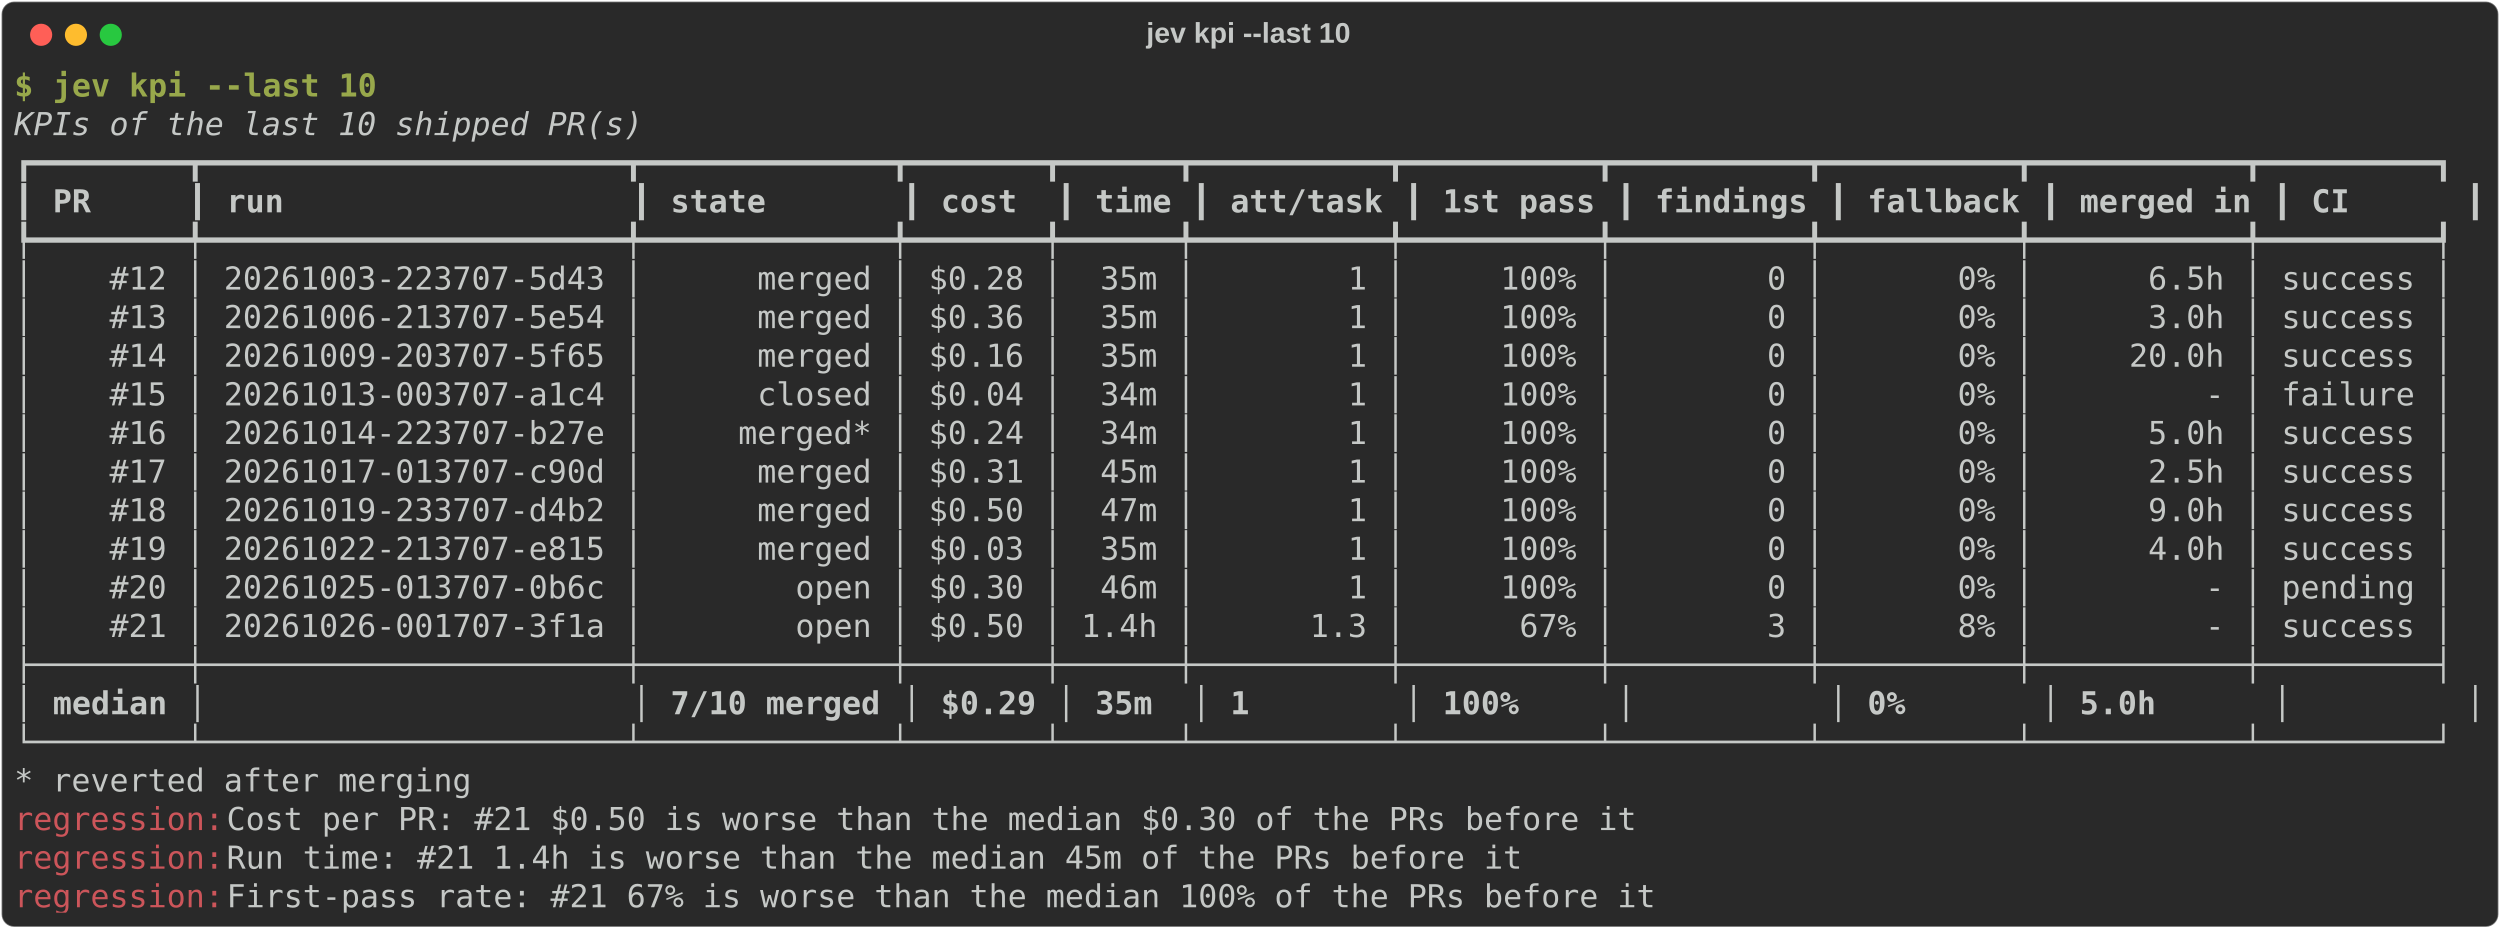
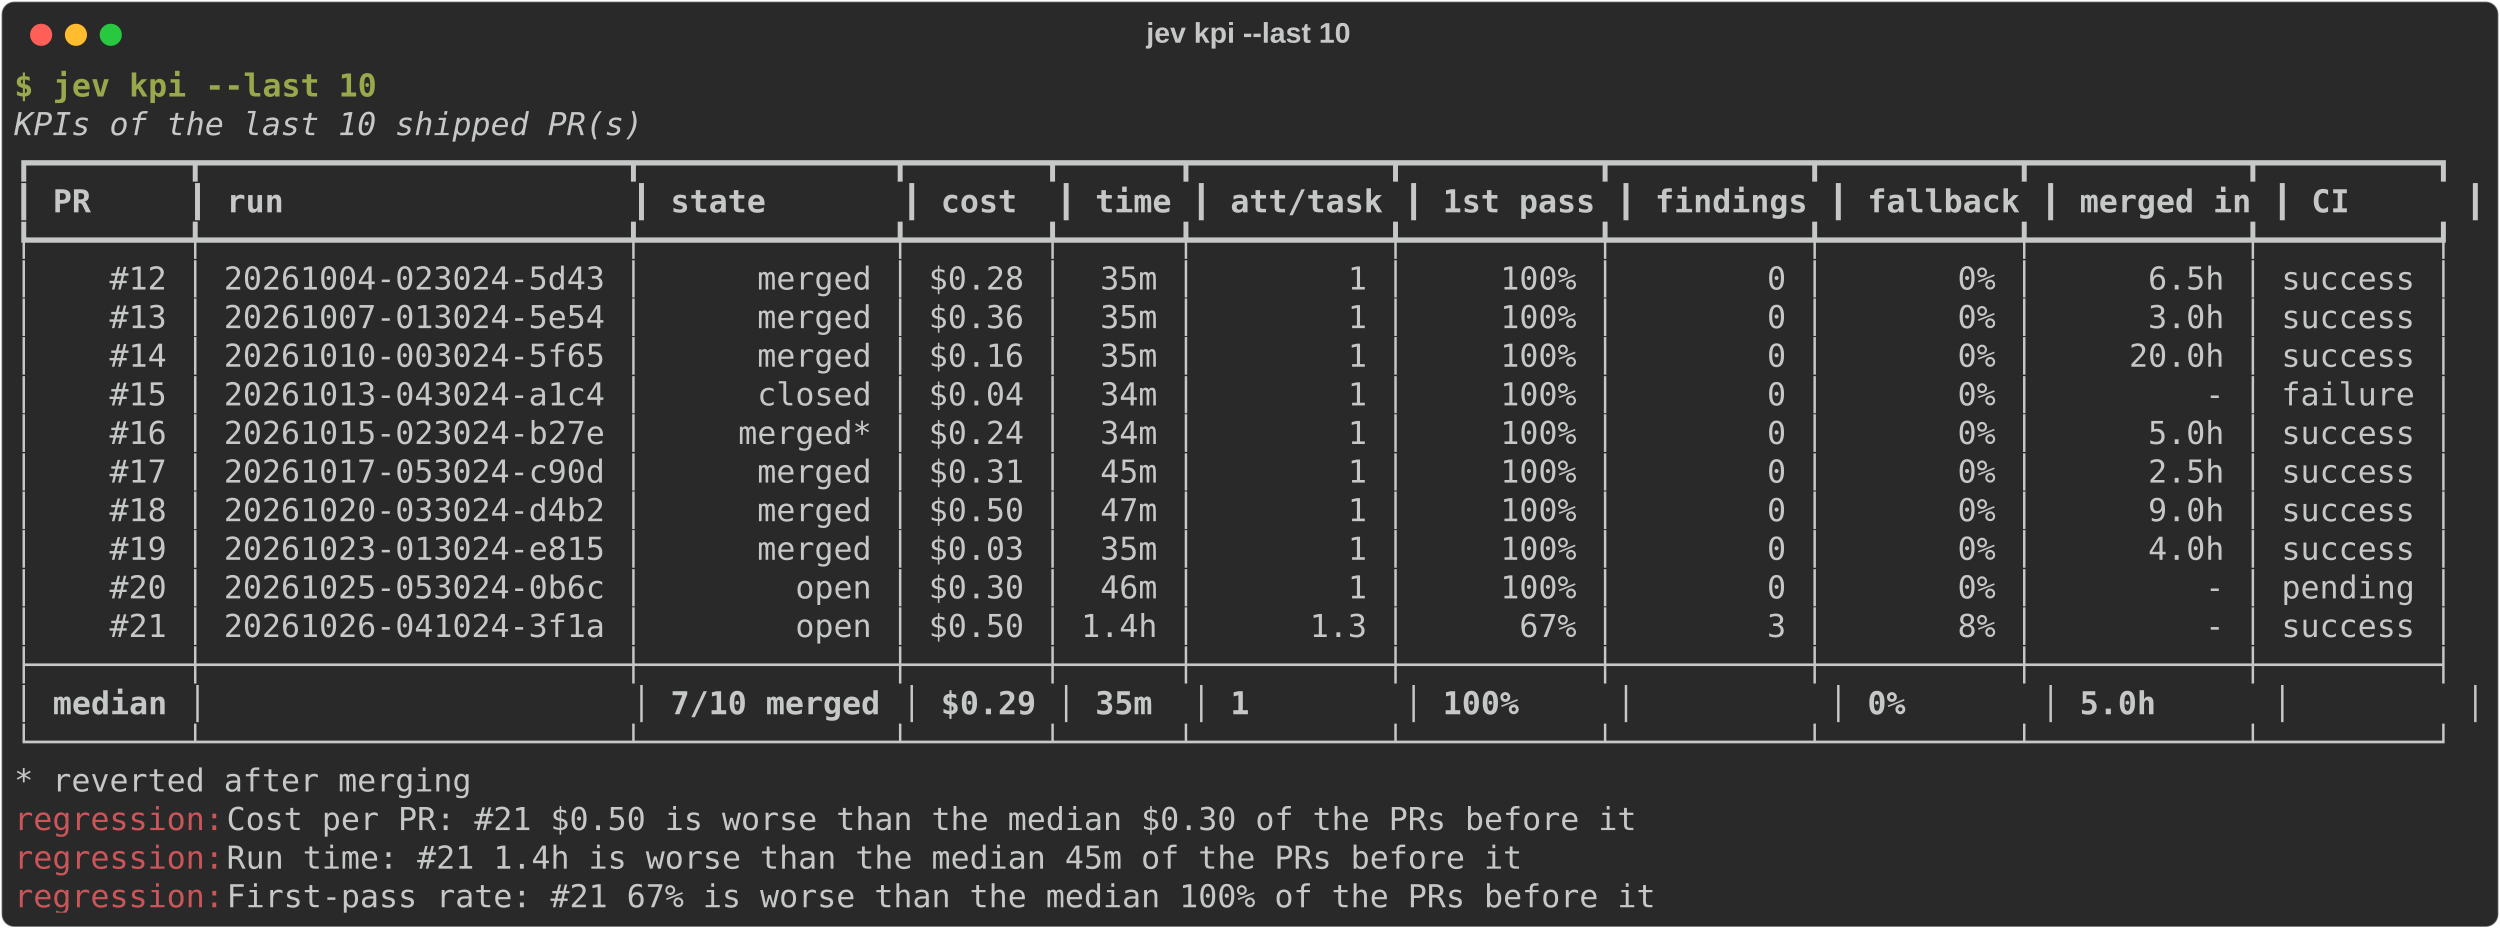
<svg xmlns="http://www.w3.org/2000/svg" class="rich-terminal" viewBox="0 0 1580 586.8">
  <style>

    @font-face {
        font-family: "Fira Code";
        src: local("FiraCode-Regular"),
                url("https://cdnjs.cloudflare.com/ajax/libs/firacode/6.2.0/woff2/FiraCode-Regular.woff2") format("woff2"),
                url("https://cdnjs.cloudflare.com/ajax/libs/firacode/6.2.0/woff/FiraCode-Regular.woff") format("woff");
        font-style: normal;
        font-weight: 400;
    }
    @font-face {
        font-family: "Fira Code";
        src: local("FiraCode-Bold"),
                url("https://cdnjs.cloudflare.com/ajax/libs/firacode/6.2.0/woff2/FiraCode-Bold.woff2") format("woff2"),
                url("https://cdnjs.cloudflare.com/ajax/libs/firacode/6.2.0/woff/FiraCode-Bold.woff") format("woff");
        font-style: bold;
        font-weight: 700;
    }

-     .terminal-807686381-matrix {
+     .terminal-1497059477-matrix {
        font-family: Fira Code, monospace;
        font-size: 20px;
        line-height: 24.4px;
        font-variant-east-asian: full-width;
    }

-     .terminal-807686381-title {
+     .terminal-1497059477-title {
        font-size: 18px;
        font-weight: bold;
        font-family: arial;
    }

-     .terminal-807686381-r1 { fill: #98a84b;font-weight: bold }
- .terminal-807686381-r2 { fill: #c5c8c6 }
- .terminal-807686381-r3 { fill: #c5c8c6;font-style: italic; }
- .terminal-807686381-r4 { fill: #c5c8c6;font-weight: bold }
- .terminal-807686381-r5 { fill: #cc555a }
+     .terminal-1497059477-r1 { fill: #98a84b;font-weight: bold }
+ .terminal-1497059477-r2 { fill: #c5c8c6 }
+ .terminal-1497059477-r3 { fill: #c5c8c6;font-style: italic; }
+ .terminal-1497059477-r4 { fill: #c5c8c6;font-weight: bold }
+ .terminal-1497059477-r5 { fill: #cc555a }
    </style>
  <defs>
-     <clipPath id="terminal-807686381-clip-terminal">
+     <clipPath id="terminal-1497059477-clip-terminal">
      <rect x="0" y="0" width="1560.6" height="535.8" />
    </clipPath>
-     <clipPath id="terminal-807686381-line-0">
+     <clipPath id="terminal-1497059477-line-0">
      <rect x="0" y="1.5" width="1561.6" height="24.65" />
    </clipPath>
-     <clipPath id="terminal-807686381-line-1">
+     <clipPath id="terminal-1497059477-line-1">
      <rect x="0" y="25.9" width="1561.6" height="24.65" />
    </clipPath>
-     <clipPath id="terminal-807686381-line-2">
+     <clipPath id="terminal-1497059477-line-2">
      <rect x="0" y="50.3" width="1561.6" height="24.65" />
    </clipPath>
-     <clipPath id="terminal-807686381-line-3">
+     <clipPath id="terminal-1497059477-line-3">
      <rect x="0" y="74.7" width="1561.6" height="24.65" />
    </clipPath>
-     <clipPath id="terminal-807686381-line-4">
+     <clipPath id="terminal-1497059477-line-4">
      <rect x="0" y="99.1" width="1561.6" height="24.65" />
    </clipPath>
-     <clipPath id="terminal-807686381-line-5">
+     <clipPath id="terminal-1497059477-line-5">
      <rect x="0" y="123.5" width="1561.6" height="24.65" />
    </clipPath>
-     <clipPath id="terminal-807686381-line-6">
+     <clipPath id="terminal-1497059477-line-6">
      <rect x="0" y="147.9" width="1561.6" height="24.65" />
    </clipPath>
-     <clipPath id="terminal-807686381-line-7">
+     <clipPath id="terminal-1497059477-line-7">
      <rect x="0" y="172.3" width="1561.6" height="24.65" />
    </clipPath>
-     <clipPath id="terminal-807686381-line-8">
+     <clipPath id="terminal-1497059477-line-8">
      <rect x="0" y="196.7" width="1561.6" height="24.65" />
    </clipPath>
-     <clipPath id="terminal-807686381-line-9">
+     <clipPath id="terminal-1497059477-line-9">
      <rect x="0" y="221.1" width="1561.6" height="24.65" />
    </clipPath>
-     <clipPath id="terminal-807686381-line-10">
+     <clipPath id="terminal-1497059477-line-10">
      <rect x="0" y="245.5" width="1561.6" height="24.65" />
    </clipPath>
-     <clipPath id="terminal-807686381-line-11">
+     <clipPath id="terminal-1497059477-line-11">
      <rect x="0" y="269.9" width="1561.6" height="24.65" />
    </clipPath>
-     <clipPath id="terminal-807686381-line-12">
+     <clipPath id="terminal-1497059477-line-12">
      <rect x="0" y="294.3" width="1561.6" height="24.65" />
    </clipPath>
-     <clipPath id="terminal-807686381-line-13">
+     <clipPath id="terminal-1497059477-line-13">
      <rect x="0" y="318.7" width="1561.6" height="24.65" />
    </clipPath>
-     <clipPath id="terminal-807686381-line-14">
+     <clipPath id="terminal-1497059477-line-14">
      <rect x="0" y="343.1" width="1561.6" height="24.65" />
    </clipPath>
-     <clipPath id="terminal-807686381-line-15">
+     <clipPath id="terminal-1497059477-line-15">
      <rect x="0" y="367.5" width="1561.6" height="24.65" />
    </clipPath>
-     <clipPath id="terminal-807686381-line-16">
+     <clipPath id="terminal-1497059477-line-16">
      <rect x="0" y="391.9" width="1561.6" height="24.65" />
    </clipPath>
-     <clipPath id="terminal-807686381-line-17">
+     <clipPath id="terminal-1497059477-line-17">
      <rect x="0" y="416.3" width="1561.6" height="24.65" />
    </clipPath>
-     <clipPath id="terminal-807686381-line-18">
+     <clipPath id="terminal-1497059477-line-18">
      <rect x="0" y="440.7" width="1561.6" height="24.65" />
    </clipPath>
-     <clipPath id="terminal-807686381-line-19">
+     <clipPath id="terminal-1497059477-line-19">
      <rect x="0" y="465.1" width="1561.6" height="24.65" />
    </clipPath>
-     <clipPath id="terminal-807686381-line-20">
+     <clipPath id="terminal-1497059477-line-20">
      <rect x="0" y="489.5" width="1561.6" height="24.65" />
    </clipPath>
  </defs>
  <rect fill="#292929" stroke="rgba(255,255,255,0.35)" stroke-width="1" x="1" y="1" width="1578" height="584.8" rx="8" />
-   <text class="terminal-807686381-title" fill="#c5c8c6" text-anchor="middle" x="789" y="27">jev kpi --last 10</text>
+   <text class="terminal-1497059477-title" fill="#c5c8c6" text-anchor="middle" x="789" y="27">jev kpi --last 10</text>
  <g transform="translate(26,22)">
    <circle cx="0" cy="0" r="7" fill="#ff5f57" />
    <circle cx="22" cy="0" r="7" fill="#febc2e" />
    <circle cx="44" cy="0" r="7" fill="#28c840" />
  </g>
-   <g transform="translate(9, 41)" clip-path="url(#terminal-807686381-clip-terminal)">
-     <g class="terminal-807686381-matrix">
-       <text class="terminal-807686381-r1" x="0" y="20" textLength="24.4" clip-path="url(#terminal-807686381-line-0)">$ </text>
-       <text class="terminal-807686381-r1" x="24.4" y="20" textLength="207.4" clip-path="url(#terminal-807686381-line-0)">jev kpi --last 10</text>
-       <text class="terminal-807686381-r2" x="1561.6" y="20" textLength="12.2" clip-path="url(#terminal-807686381-line-0)">
- </text>
-       <text class="terminal-807686381-r3" x="0" y="44.4" textLength="1561.6" clip-path="url(#terminal-807686381-line-1)">                                               KPIs of the last 10 shipped PR(s)                                                </text>
-       <text class="terminal-807686381-r2" x="1561.6" y="44.4" textLength="12.2" clip-path="url(#terminal-807686381-line-1)">
- </text>
-       <text class="terminal-807686381-r2" x="0" y="68.8" textLength="1561.6" clip-path="url(#terminal-807686381-line-2)">┏━━━━━━━━┳━━━━━━━━━━━━━━━━━━━━━━┳━━━━━━━━━━━━━┳━━━━━━━┳━━━━━━┳━━━━━━━━━━┳━━━━━━━━━━┳━━━━━━━━━━┳━━━━━━━━━━┳━━━━━━━━━━━┳━━━━━━━━━┓</text>
-       <text class="terminal-807686381-r2" x="1561.6" y="68.8" textLength="12.2" clip-path="url(#terminal-807686381-line-2)">
- </text>
-       <text class="terminal-807686381-r2" x="0" y="93.2" textLength="12.2" clip-path="url(#terminal-807686381-line-3)">┃</text>
-       <text class="terminal-807686381-r4" x="24.4" y="93.2" textLength="73.2" clip-path="url(#terminal-807686381-line-3)">    PR</text>
-       <text class="terminal-807686381-r2" x="109.8" y="93.2" textLength="12.2" clip-path="url(#terminal-807686381-line-3)">┃</text>
-       <text class="terminal-807686381-r4" x="134.2" y="93.2" textLength="244" clip-path="url(#terminal-807686381-line-3)">run                 </text>
-       <text class="terminal-807686381-r2" x="390.4" y="93.2" textLength="12.2" clip-path="url(#terminal-807686381-line-3)">┃</text>
-       <text class="terminal-807686381-r4" x="414.8" y="93.2" textLength="134.2" clip-path="url(#terminal-807686381-line-3)">      state</text>
-       <text class="terminal-807686381-r2" x="561.2" y="93.2" textLength="12.2" clip-path="url(#terminal-807686381-line-3)">┃</text>
-       <text class="terminal-807686381-r4" x="585.6" y="93.2" textLength="61" clip-path="url(#terminal-807686381-line-3)"> cost</text>
-       <text class="terminal-807686381-r2" x="658.8" y="93.2" textLength="12.2" clip-path="url(#terminal-807686381-line-3)">┃</text>
-       <text class="terminal-807686381-r4" x="683.2" y="93.2" textLength="48.8" clip-path="url(#terminal-807686381-line-3)">time</text>
-       <text class="terminal-807686381-r2" x="744.2" y="93.2" textLength="12.2" clip-path="url(#terminal-807686381-line-3)">┃</text>
-       <text class="terminal-807686381-r4" x="768.6" y="93.2" textLength="97.6" clip-path="url(#terminal-807686381-line-3)">att/task</text>
-       <text class="terminal-807686381-r2" x="878.4" y="93.2" textLength="12.2" clip-path="url(#terminal-807686381-line-3)">┃</text>
-       <text class="terminal-807686381-r4" x="902.8" y="93.2" textLength="97.6" clip-path="url(#terminal-807686381-line-3)">1st pass</text>
-       <text class="terminal-807686381-r2" x="1012.6" y="93.2" textLength="12.2" clip-path="url(#terminal-807686381-line-3)">┃</text>
-       <text class="terminal-807686381-r4" x="1037" y="93.2" textLength="97.6" clip-path="url(#terminal-807686381-line-3)">findings</text>
-       <text class="terminal-807686381-r2" x="1146.8" y="93.2" textLength="12.2" clip-path="url(#terminal-807686381-line-3)">┃</text>
-       <text class="terminal-807686381-r4" x="1171.2" y="93.2" textLength="97.6" clip-path="url(#terminal-807686381-line-3)">fallback</text>
-       <text class="terminal-807686381-r2" x="1281" y="93.2" textLength="12.2" clip-path="url(#terminal-807686381-line-3)">┃</text>
-       <text class="terminal-807686381-r4" x="1305.4" y="93.2" textLength="109.8" clip-path="url(#terminal-807686381-line-3)">merged in</text>
-       <text class="terminal-807686381-r2" x="1427.4" y="93.2" textLength="12.2" clip-path="url(#terminal-807686381-line-3)">┃</text>
-       <text class="terminal-807686381-r4" x="1451.8" y="93.2" textLength="85.4" clip-path="url(#terminal-807686381-line-3)">     CI</text>
-       <text class="terminal-807686381-r2" x="1549.4" y="93.2" textLength="12.2" clip-path="url(#terminal-807686381-line-3)">┃</text>
-       <text class="terminal-807686381-r2" x="1561.6" y="93.2" textLength="12.2" clip-path="url(#terminal-807686381-line-3)">
- </text>
-       <text class="terminal-807686381-r2" x="0" y="117.6" textLength="1561.6" clip-path="url(#terminal-807686381-line-4)">┡━━━━━━━━╇━━━━━━━━━━━━━━━━━━━━━━╇━━━━━━━━━━━━━╇━━━━━━━╇━━━━━━╇━━━━━━━━━━╇━━━━━━━━━━╇━━━━━━━━━━╇━━━━━━━━━━╇━━━━━━━━━━━╇━━━━━━━━━┩</text>
-       <text class="terminal-807686381-r2" x="1561.6" y="117.6" textLength="12.2" clip-path="url(#terminal-807686381-line-4)">
- </text>
-       <text class="terminal-807686381-r2" x="0" y="142" textLength="1561.6" clip-path="url(#terminal-807686381-line-5)">│    #12 │ 20261003-223707-5d43 │      merged │ $0.28 │  35m │        1 │     100% │        0 │       0% │      6.5h │ success │</text>
-       <text class="terminal-807686381-r2" x="1561.6" y="142" textLength="12.2" clip-path="url(#terminal-807686381-line-5)">
- </text>
-       <text class="terminal-807686381-r2" x="0" y="166.4" textLength="1561.6" clip-path="url(#terminal-807686381-line-6)">│    #13 │ 20261006-213707-5e54 │      merged │ $0.36 │  35m │        1 │     100% │        0 │       0% │      3.0h │ success │</text>
-       <text class="terminal-807686381-r2" x="1561.6" y="166.4" textLength="12.2" clip-path="url(#terminal-807686381-line-6)">
- </text>
-       <text class="terminal-807686381-r2" x="0" y="190.8" textLength="1561.6" clip-path="url(#terminal-807686381-line-7)">│    #14 │ 20261009-203707-5f65 │      merged │ $0.16 │  35m │        1 │     100% │        0 │       0% │     20.0h │ success │</text>
-       <text class="terminal-807686381-r2" x="1561.6" y="190.8" textLength="12.2" clip-path="url(#terminal-807686381-line-7)">
- </text>
-       <text class="terminal-807686381-r2" x="0" y="215.2" textLength="1561.6" clip-path="url(#terminal-807686381-line-8)">│    #15 │ 20261013-003707-a1c4 │      closed │ $0.04 │  34m │        1 │     100% │        0 │       0% │         - │ failure │</text>
-       <text class="terminal-807686381-r2" x="1561.6" y="215.2" textLength="12.2" clip-path="url(#terminal-807686381-line-8)">
- </text>
-       <text class="terminal-807686381-r2" x="0" y="239.6" textLength="1561.6" clip-path="url(#terminal-807686381-line-9)">│    #16 │ 20261014-223707-b27e │     merged* │ $0.24 │  34m │        1 │     100% │        0 │       0% │      5.0h │ success │</text>
-       <text class="terminal-807686381-r2" x="1561.6" y="239.6" textLength="12.2" clip-path="url(#terminal-807686381-line-9)">
- </text>
-       <text class="terminal-807686381-r2" x="0" y="264" textLength="1561.6" clip-path="url(#terminal-807686381-line-10)">│    #17 │ 20261017-013707-c90d │      merged │ $0.31 │  45m │        1 │     100% │        0 │       0% │      2.5h │ success │</text>
-       <text class="terminal-807686381-r2" x="1561.6" y="264" textLength="12.2" clip-path="url(#terminal-807686381-line-10)">
- </text>
-       <text class="terminal-807686381-r2" x="0" y="288.4" textLength="1561.6" clip-path="url(#terminal-807686381-line-11)">│    #18 │ 20261019-233707-d4b2 │      merged │ $0.50 │  47m │        1 │     100% │        0 │       0% │      9.0h │ success │</text>
-       <text class="terminal-807686381-r2" x="1561.6" y="288.4" textLength="12.2" clip-path="url(#terminal-807686381-line-11)">
- </text>
-       <text class="terminal-807686381-r2" x="0" y="312.8" textLength="1561.6" clip-path="url(#terminal-807686381-line-12)">│    #19 │ 20261022-213707-e815 │      merged │ $0.03 │  35m │        1 │     100% │        0 │       0% │      4.0h │ success │</text>
-       <text class="terminal-807686381-r2" x="1561.6" y="312.8" textLength="12.2" clip-path="url(#terminal-807686381-line-12)">
- </text>
-       <text class="terminal-807686381-r2" x="0" y="337.2" textLength="1561.6" clip-path="url(#terminal-807686381-line-13)">│    #20 │ 20261025-013707-0b6c │        open │ $0.30 │  46m │        1 │     100% │        0 │       0% │         - │ pending │</text>
-       <text class="terminal-807686381-r2" x="1561.6" y="337.2" textLength="12.2" clip-path="url(#terminal-807686381-line-13)">
- </text>
-       <text class="terminal-807686381-r2" x="0" y="361.6" textLength="1561.6" clip-path="url(#terminal-807686381-line-14)">│    #21 │ 20261026-001707-3f1a │        open │ $0.50 │ 1.4h │      1.3 │      67% │        3 │       8% │         - │ success │</text>
-       <text class="terminal-807686381-r2" x="1561.6" y="361.6" textLength="12.2" clip-path="url(#terminal-807686381-line-14)">
- </text>
-       <text class="terminal-807686381-r2" x="0" y="386" textLength="1561.6" clip-path="url(#terminal-807686381-line-15)">├────────┼──────────────────────┼─────────────┼───────┼──────┼──────────┼──────────┼──────────┼──────────┼───────────┼─────────┤</text>
-       <text class="terminal-807686381-r2" x="1561.6" y="386" textLength="12.2" clip-path="url(#terminal-807686381-line-15)">
- </text>
-       <text class="terminal-807686381-r2" x="0" y="410.4" textLength="12.2" clip-path="url(#terminal-807686381-line-16)">│</text>
-       <text class="terminal-807686381-r4" x="24.4" y="410.4" textLength="73.2" clip-path="url(#terminal-807686381-line-16)">median</text>
-       <text class="terminal-807686381-r2" x="109.8" y="410.4" textLength="12.2" clip-path="url(#terminal-807686381-line-16)">│</text>
-       <text class="terminal-807686381-r2" x="390.4" y="410.4" textLength="12.2" clip-path="url(#terminal-807686381-line-16)">│</text>
-       <text class="terminal-807686381-r4" x="414.8" y="410.4" textLength="134.2" clip-path="url(#terminal-807686381-line-16)">7/10 merged</text>
-       <text class="terminal-807686381-r2" x="561.2" y="410.4" textLength="12.2" clip-path="url(#terminal-807686381-line-16)">│</text>
-       <text class="terminal-807686381-r4" x="585.6" y="410.4" textLength="61" clip-path="url(#terminal-807686381-line-16)">$0.29</text>
-       <text class="terminal-807686381-r2" x="658.8" y="410.4" textLength="12.2" clip-path="url(#terminal-807686381-line-16)">│</text>
-       <text class="terminal-807686381-r4" x="683.2" y="410.4" textLength="48.8" clip-path="url(#terminal-807686381-line-16)"> 35m</text>
-       <text class="terminal-807686381-r2" x="744.2" y="410.4" textLength="12.2" clip-path="url(#terminal-807686381-line-16)">│</text>
-       <text class="terminal-807686381-r4" x="768.6" y="410.4" textLength="97.6" clip-path="url(#terminal-807686381-line-16)">       1</text>
-       <text class="terminal-807686381-r2" x="878.4" y="410.4" textLength="12.2" clip-path="url(#terminal-807686381-line-16)">│</text>
-       <text class="terminal-807686381-r4" x="902.8" y="410.4" textLength="97.6" clip-path="url(#terminal-807686381-line-16)">    100%</text>
-       <text class="terminal-807686381-r2" x="1012.6" y="410.4" textLength="12.2" clip-path="url(#terminal-807686381-line-16)">│</text>
-       <text class="terminal-807686381-r2" x="1146.8" y="410.4" textLength="12.2" clip-path="url(#terminal-807686381-line-16)">│</text>
-       <text class="terminal-807686381-r4" x="1171.2" y="410.4" textLength="97.6" clip-path="url(#terminal-807686381-line-16)">      0%</text>
-       <text class="terminal-807686381-r2" x="1281" y="410.4" textLength="12.2" clip-path="url(#terminal-807686381-line-16)">│</text>
-       <text class="terminal-807686381-r4" x="1305.4" y="410.4" textLength="109.8" clip-path="url(#terminal-807686381-line-16)">     5.0h</text>
-       <text class="terminal-807686381-r2" x="1427.4" y="410.4" textLength="12.2" clip-path="url(#terminal-807686381-line-16)">│</text>
-       <text class="terminal-807686381-r2" x="1549.4" y="410.4" textLength="12.2" clip-path="url(#terminal-807686381-line-16)">│</text>
-       <text class="terminal-807686381-r2" x="1561.6" y="410.4" textLength="12.2" clip-path="url(#terminal-807686381-line-16)">
- </text>
-       <text class="terminal-807686381-r2" x="0" y="434.8" textLength="1561.6" clip-path="url(#terminal-807686381-line-17)">└────────┴──────────────────────┴─────────────┴───────┴──────┴──────────┴──────────┴──────────┴──────────┴───────────┴─────────┘</text>
-       <text class="terminal-807686381-r2" x="1561.6" y="434.8" textLength="12.2" clip-path="url(#terminal-807686381-line-17)">
- </text>
-       <text class="terminal-807686381-r2" x="0" y="459.2" textLength="292.8" clip-path="url(#terminal-807686381-line-18)">* reverted after merging</text>
-       <text class="terminal-807686381-r2" x="1561.6" y="459.2" textLength="12.2" clip-path="url(#terminal-807686381-line-18)">
- </text>
-       <text class="terminal-807686381-r5" x="0" y="483.6" textLength="134.2" clip-path="url(#terminal-807686381-line-19)">regression:</text>
-       <text class="terminal-807686381-r2" x="134.2" y="483.6" textLength="915" clip-path="url(#terminal-807686381-line-19)"> Cost per PR: #21 $0.50 is worse than the median $0.30 of the PRs before it</text>
-       <text class="terminal-807686381-r2" x="1561.6" y="483.6" textLength="12.2" clip-path="url(#terminal-807686381-line-19)">
- </text>
-       <text class="terminal-807686381-r5" x="0" y="508" textLength="134.2" clip-path="url(#terminal-807686381-line-20)">regression:</text>
-       <text class="terminal-807686381-r2" x="134.2" y="508" textLength="841.8" clip-path="url(#terminal-807686381-line-20)"> Run time: #21 1.4h is worse than the median 45m of the PRs before it</text>
-       <text class="terminal-807686381-r2" x="1561.6" y="508" textLength="12.2" clip-path="url(#terminal-807686381-line-20)">
- </text>
-       <text class="terminal-807686381-r5" x="0" y="532.4" textLength="134.2" clip-path="url(#terminal-807686381-line-21)">regression:</text>
-       <text class="terminal-807686381-r2" x="134.2" y="532.4" textLength="927.2" clip-path="url(#terminal-807686381-line-21)"> First-pass rate: #21 67% is worse than the median 100% of the PRs before it</text>
-       <text class="terminal-807686381-r2" x="1561.6" y="532.4" textLength="12.2" clip-path="url(#terminal-807686381-line-21)">
+   <g transform="translate(9, 41)" clip-path="url(#terminal-1497059477-clip-terminal)">
+     <g class="terminal-1497059477-matrix">
+       <text class="terminal-1497059477-r1" x="0" y="20" textLength="24.4" clip-path="url(#terminal-1497059477-line-0)">$ </text>
+       <text class="terminal-1497059477-r1" x="24.4" y="20" textLength="207.4" clip-path="url(#terminal-1497059477-line-0)">jev kpi --last 10</text>
+       <text class="terminal-1497059477-r2" x="1561.6" y="20" textLength="12.2" clip-path="url(#terminal-1497059477-line-0)">
+ </text>
+       <text class="terminal-1497059477-r3" x="0" y="44.4" textLength="1561.6" clip-path="url(#terminal-1497059477-line-1)">                                               KPIs of the last 10 shipped PR(s)                                                </text>
+       <text class="terminal-1497059477-r2" x="1561.6" y="44.4" textLength="12.2" clip-path="url(#terminal-1497059477-line-1)">
+ </text>
+       <text class="terminal-1497059477-r2" x="0" y="68.8" textLength="1561.6" clip-path="url(#terminal-1497059477-line-2)">┏━━━━━━━━┳━━━━━━━━━━━━━━━━━━━━━━┳━━━━━━━━━━━━━┳━━━━━━━┳━━━━━━┳━━━━━━━━━━┳━━━━━━━━━━┳━━━━━━━━━━┳━━━━━━━━━━┳━━━━━━━━━━━┳━━━━━━━━━┓</text>
+       <text class="terminal-1497059477-r2" x="1561.6" y="68.8" textLength="12.2" clip-path="url(#terminal-1497059477-line-2)">
+ </text>
+       <text class="terminal-1497059477-r2" x="0" y="93.2" textLength="12.2" clip-path="url(#terminal-1497059477-line-3)">┃</text>
+       <text class="terminal-1497059477-r4" x="24.4" y="93.2" textLength="73.2" clip-path="url(#terminal-1497059477-line-3)">    PR</text>
+       <text class="terminal-1497059477-r2" x="109.8" y="93.2" textLength="12.2" clip-path="url(#terminal-1497059477-line-3)">┃</text>
+       <text class="terminal-1497059477-r4" x="134.2" y="93.2" textLength="244" clip-path="url(#terminal-1497059477-line-3)">run                 </text>
+       <text class="terminal-1497059477-r2" x="390.4" y="93.2" textLength="12.2" clip-path="url(#terminal-1497059477-line-3)">┃</text>
+       <text class="terminal-1497059477-r4" x="414.8" y="93.2" textLength="134.2" clip-path="url(#terminal-1497059477-line-3)">      state</text>
+       <text class="terminal-1497059477-r2" x="561.2" y="93.2" textLength="12.2" clip-path="url(#terminal-1497059477-line-3)">┃</text>
+       <text class="terminal-1497059477-r4" x="585.6" y="93.2" textLength="61" clip-path="url(#terminal-1497059477-line-3)"> cost</text>
+       <text class="terminal-1497059477-r2" x="658.8" y="93.2" textLength="12.2" clip-path="url(#terminal-1497059477-line-3)">┃</text>
+       <text class="terminal-1497059477-r4" x="683.2" y="93.2" textLength="48.8" clip-path="url(#terminal-1497059477-line-3)">time</text>
+       <text class="terminal-1497059477-r2" x="744.2" y="93.2" textLength="12.2" clip-path="url(#terminal-1497059477-line-3)">┃</text>
+       <text class="terminal-1497059477-r4" x="768.6" y="93.2" textLength="97.6" clip-path="url(#terminal-1497059477-line-3)">att/task</text>
+       <text class="terminal-1497059477-r2" x="878.4" y="93.2" textLength="12.2" clip-path="url(#terminal-1497059477-line-3)">┃</text>
+       <text class="terminal-1497059477-r4" x="902.8" y="93.2" textLength="97.6" clip-path="url(#terminal-1497059477-line-3)">1st pass</text>
+       <text class="terminal-1497059477-r2" x="1012.6" y="93.2" textLength="12.2" clip-path="url(#terminal-1497059477-line-3)">┃</text>
+       <text class="terminal-1497059477-r4" x="1037" y="93.2" textLength="97.6" clip-path="url(#terminal-1497059477-line-3)">findings</text>
+       <text class="terminal-1497059477-r2" x="1146.8" y="93.2" textLength="12.2" clip-path="url(#terminal-1497059477-line-3)">┃</text>
+       <text class="terminal-1497059477-r4" x="1171.2" y="93.2" textLength="97.6" clip-path="url(#terminal-1497059477-line-3)">fallback</text>
+       <text class="terminal-1497059477-r2" x="1281" y="93.2" textLength="12.2" clip-path="url(#terminal-1497059477-line-3)">┃</text>
+       <text class="terminal-1497059477-r4" x="1305.4" y="93.2" textLength="109.8" clip-path="url(#terminal-1497059477-line-3)">merged in</text>
+       <text class="terminal-1497059477-r2" x="1427.4" y="93.2" textLength="12.2" clip-path="url(#terminal-1497059477-line-3)">┃</text>
+       <text class="terminal-1497059477-r4" x="1451.8" y="93.2" textLength="85.4" clip-path="url(#terminal-1497059477-line-3)">     CI</text>
+       <text class="terminal-1497059477-r2" x="1549.4" y="93.2" textLength="12.2" clip-path="url(#terminal-1497059477-line-3)">┃</text>
+       <text class="terminal-1497059477-r2" x="1561.6" y="93.2" textLength="12.2" clip-path="url(#terminal-1497059477-line-3)">
+ </text>
+       <text class="terminal-1497059477-r2" x="0" y="117.6" textLength="1561.6" clip-path="url(#terminal-1497059477-line-4)">┡━━━━━━━━╇━━━━━━━━━━━━━━━━━━━━━━╇━━━━━━━━━━━━━╇━━━━━━━╇━━━━━━╇━━━━━━━━━━╇━━━━━━━━━━╇━━━━━━━━━━╇━━━━━━━━━━╇━━━━━━━━━━━╇━━━━━━━━━┩</text>
+       <text class="terminal-1497059477-r2" x="1561.6" y="117.6" textLength="12.2" clip-path="url(#terminal-1497059477-line-4)">
+ </text>
+       <text class="terminal-1497059477-r2" x="0" y="142" textLength="1561.6" clip-path="url(#terminal-1497059477-line-5)">│    #12 │ 20261004-023024-5d43 │      merged │ $0.28 │  35m │        1 │     100% │        0 │       0% │      6.5h │ success │</text>
+       <text class="terminal-1497059477-r2" x="1561.6" y="142" textLength="12.2" clip-path="url(#terminal-1497059477-line-5)">
+ </text>
+       <text class="terminal-1497059477-r2" x="0" y="166.4" textLength="1561.6" clip-path="url(#terminal-1497059477-line-6)">│    #13 │ 20261007-013024-5e54 │      merged │ $0.36 │  35m │        1 │     100% │        0 │       0% │      3.0h │ success │</text>
+       <text class="terminal-1497059477-r2" x="1561.6" y="166.4" textLength="12.2" clip-path="url(#terminal-1497059477-line-6)">
+ </text>
+       <text class="terminal-1497059477-r2" x="0" y="190.8" textLength="1561.6" clip-path="url(#terminal-1497059477-line-7)">│    #14 │ 20261010-003024-5f65 │      merged │ $0.16 │  35m │        1 │     100% │        0 │       0% │     20.0h │ success │</text>
+       <text class="terminal-1497059477-r2" x="1561.6" y="190.8" textLength="12.2" clip-path="url(#terminal-1497059477-line-7)">
+ </text>
+       <text class="terminal-1497059477-r2" x="0" y="215.2" textLength="1561.6" clip-path="url(#terminal-1497059477-line-8)">│    #15 │ 20261013-043024-a1c4 │      closed │ $0.04 │  34m │        1 │     100% │        0 │       0% │         - │ failure │</text>
+       <text class="terminal-1497059477-r2" x="1561.6" y="215.2" textLength="12.2" clip-path="url(#terminal-1497059477-line-8)">
+ </text>
+       <text class="terminal-1497059477-r2" x="0" y="239.6" textLength="1561.6" clip-path="url(#terminal-1497059477-line-9)">│    #16 │ 20261015-023024-b27e │     merged* │ $0.24 │  34m │        1 │     100% │        0 │       0% │      5.0h │ success │</text>
+       <text class="terminal-1497059477-r2" x="1561.6" y="239.6" textLength="12.2" clip-path="url(#terminal-1497059477-line-9)">
+ </text>
+       <text class="terminal-1497059477-r2" x="0" y="264" textLength="1561.6" clip-path="url(#terminal-1497059477-line-10)">│    #17 │ 20261017-053024-c90d │      merged │ $0.31 │  45m │        1 │     100% │        0 │       0% │      2.5h │ success │</text>
+       <text class="terminal-1497059477-r2" x="1561.6" y="264" textLength="12.2" clip-path="url(#terminal-1497059477-line-10)">
+ </text>
+       <text class="terminal-1497059477-r2" x="0" y="288.4" textLength="1561.6" clip-path="url(#terminal-1497059477-line-11)">│    #18 │ 20261020-033024-d4b2 │      merged │ $0.50 │  47m │        1 │     100% │        0 │       0% │      9.0h │ success │</text>
+       <text class="terminal-1497059477-r2" x="1561.6" y="288.4" textLength="12.2" clip-path="url(#terminal-1497059477-line-11)">
+ </text>
+       <text class="terminal-1497059477-r2" x="0" y="312.8" textLength="1561.6" clip-path="url(#terminal-1497059477-line-12)">│    #19 │ 20261023-013024-e815 │      merged │ $0.03 │  35m │        1 │     100% │        0 │       0% │      4.0h │ success │</text>
+       <text class="terminal-1497059477-r2" x="1561.6" y="312.8" textLength="12.2" clip-path="url(#terminal-1497059477-line-12)">
+ </text>
+       <text class="terminal-1497059477-r2" x="0" y="337.2" textLength="1561.6" clip-path="url(#terminal-1497059477-line-13)">│    #20 │ 20261025-053024-0b6c │        open │ $0.30 │  46m │        1 │     100% │        0 │       0% │         - │ pending │</text>
+       <text class="terminal-1497059477-r2" x="1561.6" y="337.2" textLength="12.2" clip-path="url(#terminal-1497059477-line-13)">
+ </text>
+       <text class="terminal-1497059477-r2" x="0" y="361.6" textLength="1561.6" clip-path="url(#terminal-1497059477-line-14)">│    #21 │ 20261026-041024-3f1a │        open │ $0.50 │ 1.4h │      1.3 │      67% │        3 │       8% │         - │ success │</text>
+       <text class="terminal-1497059477-r2" x="1561.6" y="361.6" textLength="12.2" clip-path="url(#terminal-1497059477-line-14)">
+ </text>
+       <text class="terminal-1497059477-r2" x="0" y="386" textLength="1561.6" clip-path="url(#terminal-1497059477-line-15)">├────────┼──────────────────────┼─────────────┼───────┼──────┼──────────┼──────────┼──────────┼──────────┼───────────┼─────────┤</text>
+       <text class="terminal-1497059477-r2" x="1561.6" y="386" textLength="12.2" clip-path="url(#terminal-1497059477-line-15)">
+ </text>
+       <text class="terminal-1497059477-r2" x="0" y="410.4" textLength="12.2" clip-path="url(#terminal-1497059477-line-16)">│</text>
+       <text class="terminal-1497059477-r4" x="24.4" y="410.4" textLength="73.2" clip-path="url(#terminal-1497059477-line-16)">median</text>
+       <text class="terminal-1497059477-r2" x="109.8" y="410.4" textLength="12.2" clip-path="url(#terminal-1497059477-line-16)">│</text>
+       <text class="terminal-1497059477-r2" x="390.4" y="410.4" textLength="12.2" clip-path="url(#terminal-1497059477-line-16)">│</text>
+       <text class="terminal-1497059477-r4" x="414.8" y="410.4" textLength="134.2" clip-path="url(#terminal-1497059477-line-16)">7/10 merged</text>
+       <text class="terminal-1497059477-r2" x="561.2" y="410.4" textLength="12.2" clip-path="url(#terminal-1497059477-line-16)">│</text>
+       <text class="terminal-1497059477-r4" x="585.6" y="410.4" textLength="61" clip-path="url(#terminal-1497059477-line-16)">$0.29</text>
+       <text class="terminal-1497059477-r2" x="658.8" y="410.4" textLength="12.2" clip-path="url(#terminal-1497059477-line-16)">│</text>
+       <text class="terminal-1497059477-r4" x="683.2" y="410.4" textLength="48.8" clip-path="url(#terminal-1497059477-line-16)"> 35m</text>
+       <text class="terminal-1497059477-r2" x="744.2" y="410.4" textLength="12.2" clip-path="url(#terminal-1497059477-line-16)">│</text>
+       <text class="terminal-1497059477-r4" x="768.6" y="410.4" textLength="97.6" clip-path="url(#terminal-1497059477-line-16)">       1</text>
+       <text class="terminal-1497059477-r2" x="878.4" y="410.4" textLength="12.2" clip-path="url(#terminal-1497059477-line-16)">│</text>
+       <text class="terminal-1497059477-r4" x="902.8" y="410.4" textLength="97.6" clip-path="url(#terminal-1497059477-line-16)">    100%</text>
+       <text class="terminal-1497059477-r2" x="1012.6" y="410.4" textLength="12.2" clip-path="url(#terminal-1497059477-line-16)">│</text>
+       <text class="terminal-1497059477-r2" x="1146.8" y="410.4" textLength="12.2" clip-path="url(#terminal-1497059477-line-16)">│</text>
+       <text class="terminal-1497059477-r4" x="1171.2" y="410.4" textLength="97.6" clip-path="url(#terminal-1497059477-line-16)">      0%</text>
+       <text class="terminal-1497059477-r2" x="1281" y="410.4" textLength="12.2" clip-path="url(#terminal-1497059477-line-16)">│</text>
+       <text class="terminal-1497059477-r4" x="1305.4" y="410.4" textLength="109.8" clip-path="url(#terminal-1497059477-line-16)">     5.0h</text>
+       <text class="terminal-1497059477-r2" x="1427.4" y="410.4" textLength="12.2" clip-path="url(#terminal-1497059477-line-16)">│</text>
+       <text class="terminal-1497059477-r2" x="1549.4" y="410.4" textLength="12.2" clip-path="url(#terminal-1497059477-line-16)">│</text>
+       <text class="terminal-1497059477-r2" x="1561.6" y="410.4" textLength="12.2" clip-path="url(#terminal-1497059477-line-16)">
+ </text>
+       <text class="terminal-1497059477-r2" x="0" y="434.8" textLength="1561.6" clip-path="url(#terminal-1497059477-line-17)">└────────┴──────────────────────┴─────────────┴───────┴──────┴──────────┴──────────┴──────────┴──────────┴───────────┴─────────┘</text>
+       <text class="terminal-1497059477-r2" x="1561.6" y="434.8" textLength="12.2" clip-path="url(#terminal-1497059477-line-17)">
+ </text>
+       <text class="terminal-1497059477-r2" x="0" y="459.2" textLength="292.8" clip-path="url(#terminal-1497059477-line-18)">* reverted after merging</text>
+       <text class="terminal-1497059477-r2" x="1561.6" y="459.2" textLength="12.2" clip-path="url(#terminal-1497059477-line-18)">
+ </text>
+       <text class="terminal-1497059477-r5" x="0" y="483.6" textLength="134.2" clip-path="url(#terminal-1497059477-line-19)">regression:</text>
+       <text class="terminal-1497059477-r2" x="134.2" y="483.6" textLength="915" clip-path="url(#terminal-1497059477-line-19)"> Cost per PR: #21 $0.50 is worse than the median $0.30 of the PRs before it</text>
+       <text class="terminal-1497059477-r2" x="1561.6" y="483.6" textLength="12.2" clip-path="url(#terminal-1497059477-line-19)">
+ </text>
+       <text class="terminal-1497059477-r5" x="0" y="508" textLength="134.2" clip-path="url(#terminal-1497059477-line-20)">regression:</text>
+       <text class="terminal-1497059477-r2" x="134.2" y="508" textLength="841.8" clip-path="url(#terminal-1497059477-line-20)"> Run time: #21 1.4h is worse than the median 45m of the PRs before it</text>
+       <text class="terminal-1497059477-r2" x="1561.6" y="508" textLength="12.2" clip-path="url(#terminal-1497059477-line-20)">
+ </text>
+       <text class="terminal-1497059477-r5" x="0" y="532.4" textLength="134.2" clip-path="url(#terminal-1497059477-line-21)">regression:</text>
+       <text class="terminal-1497059477-r2" x="134.2" y="532.4" textLength="927.2" clip-path="url(#terminal-1497059477-line-21)"> First-pass rate: #21 67% is worse than the median 100% of the PRs before it</text>
+       <text class="terminal-1497059477-r2" x="1561.6" y="532.4" textLength="12.2" clip-path="url(#terminal-1497059477-line-21)">
</text>
    </g>
  </g>
</svg>
